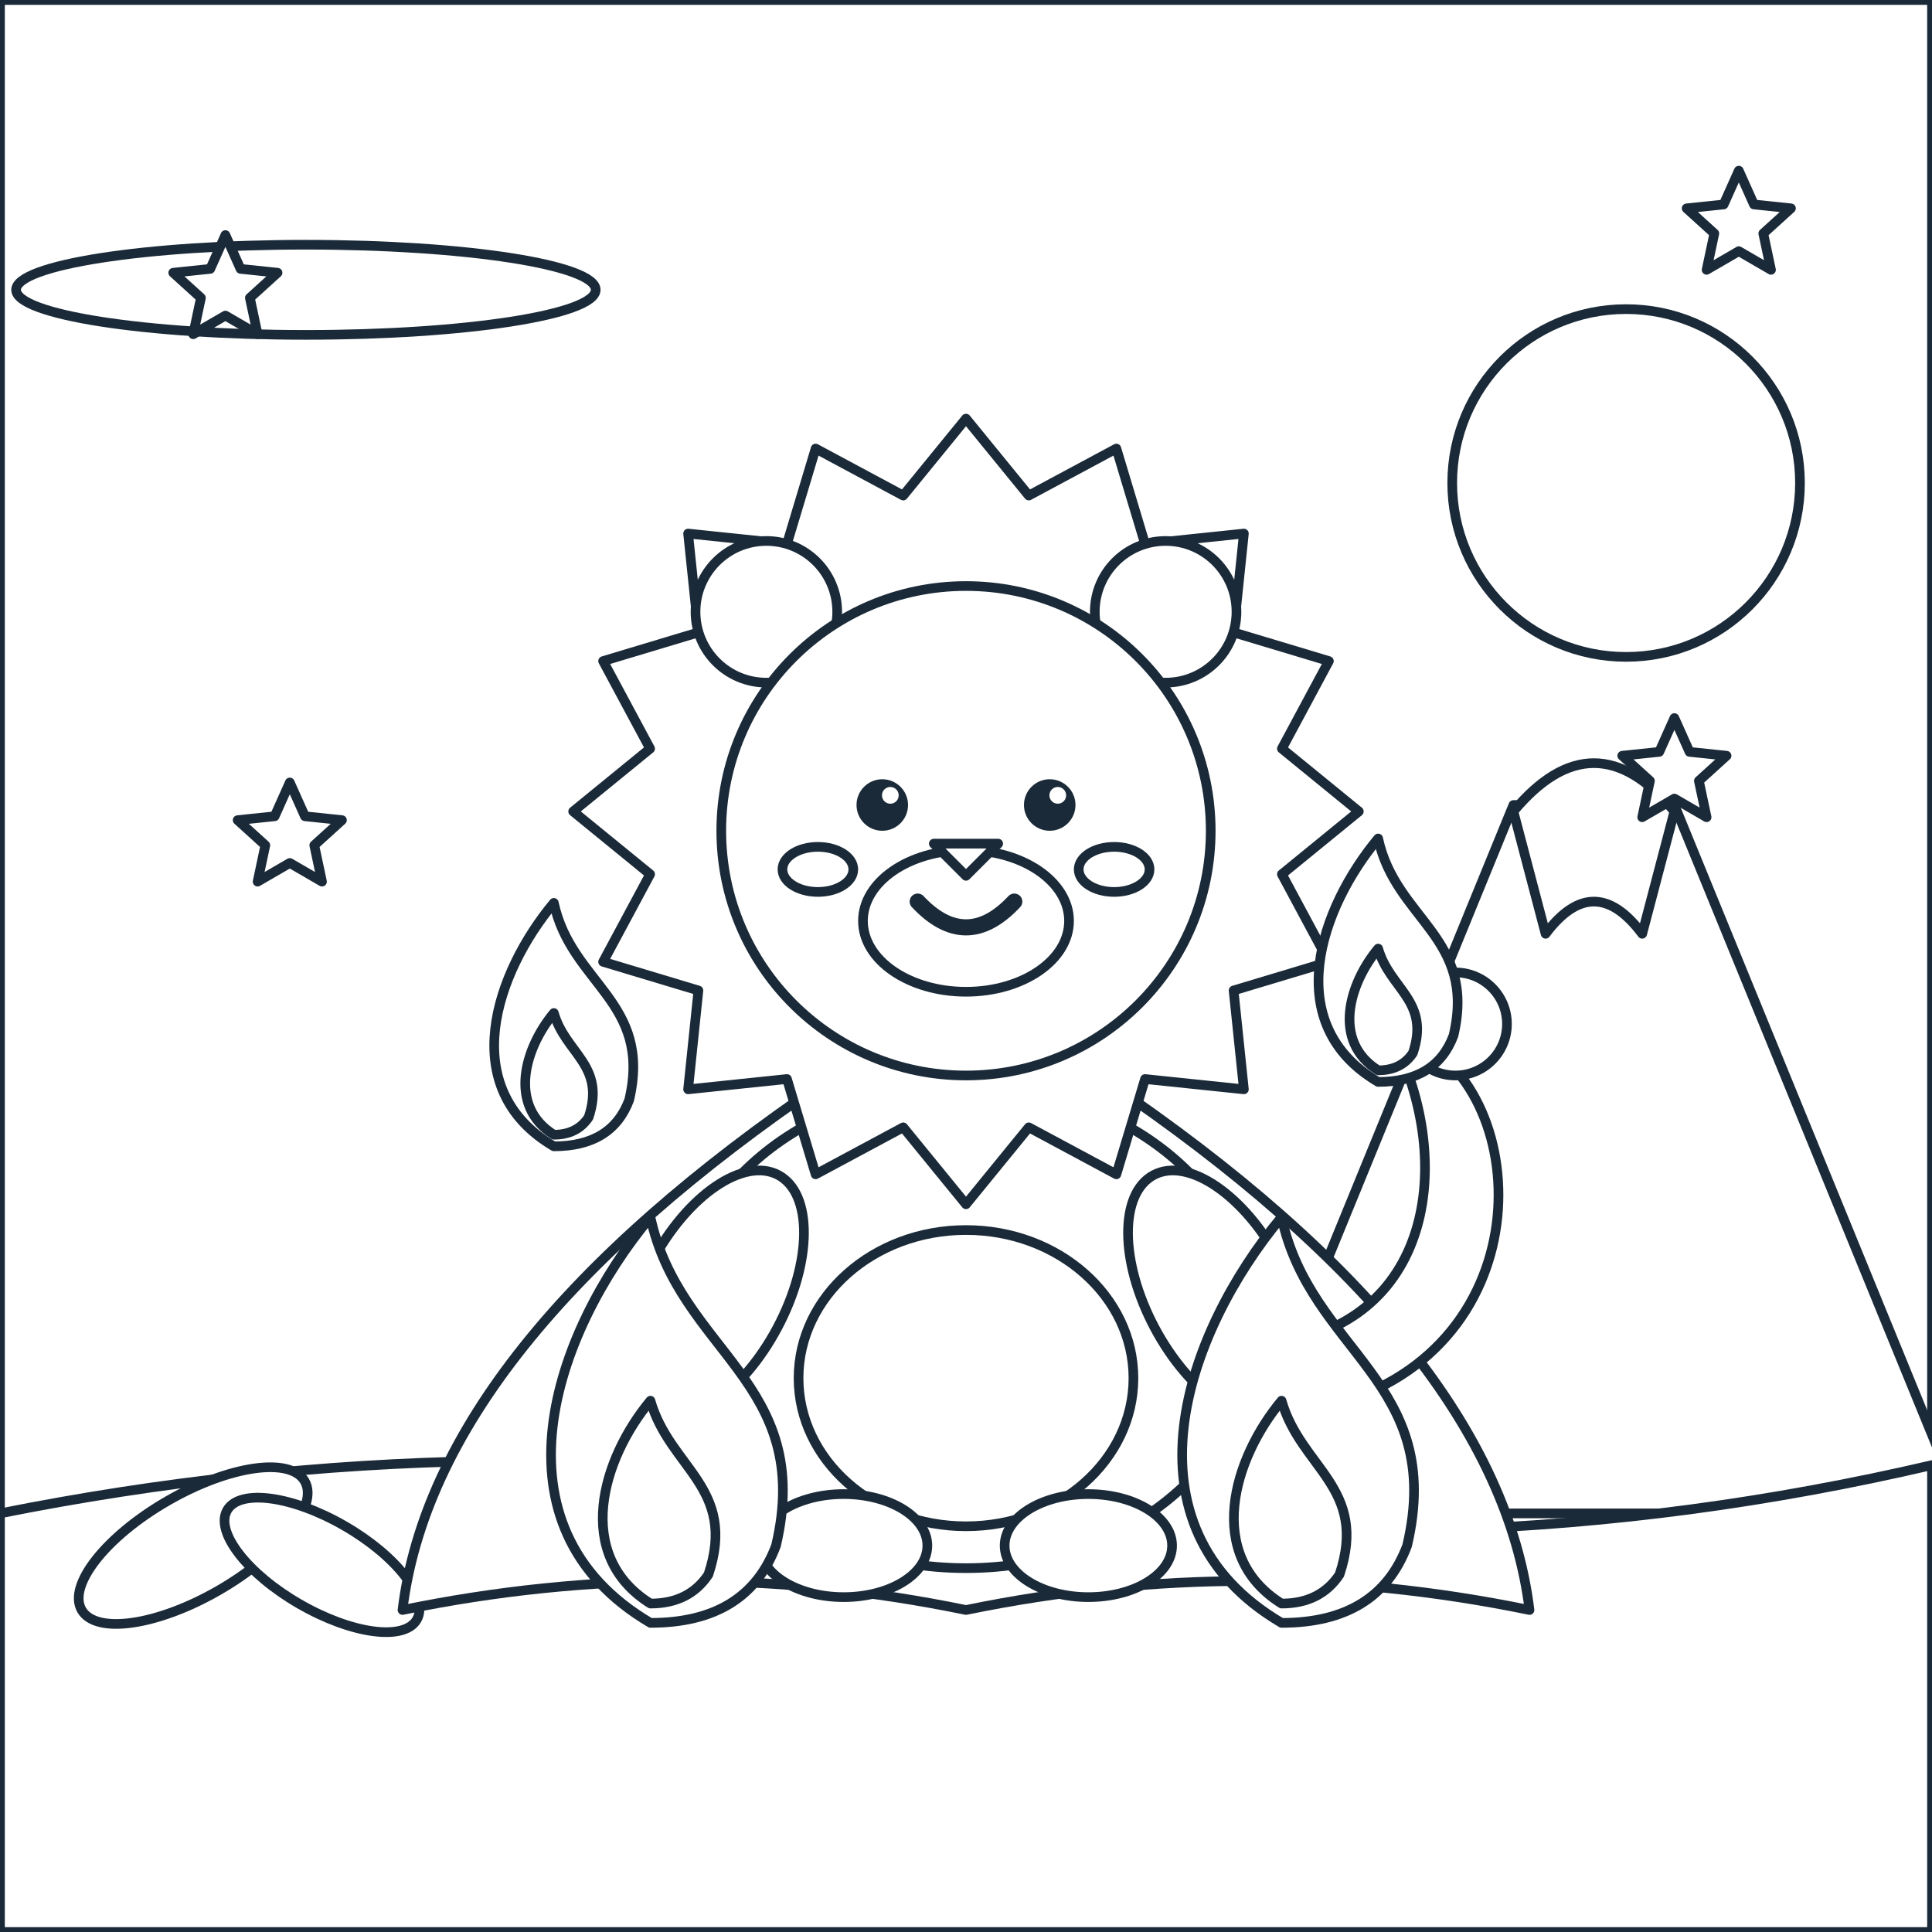
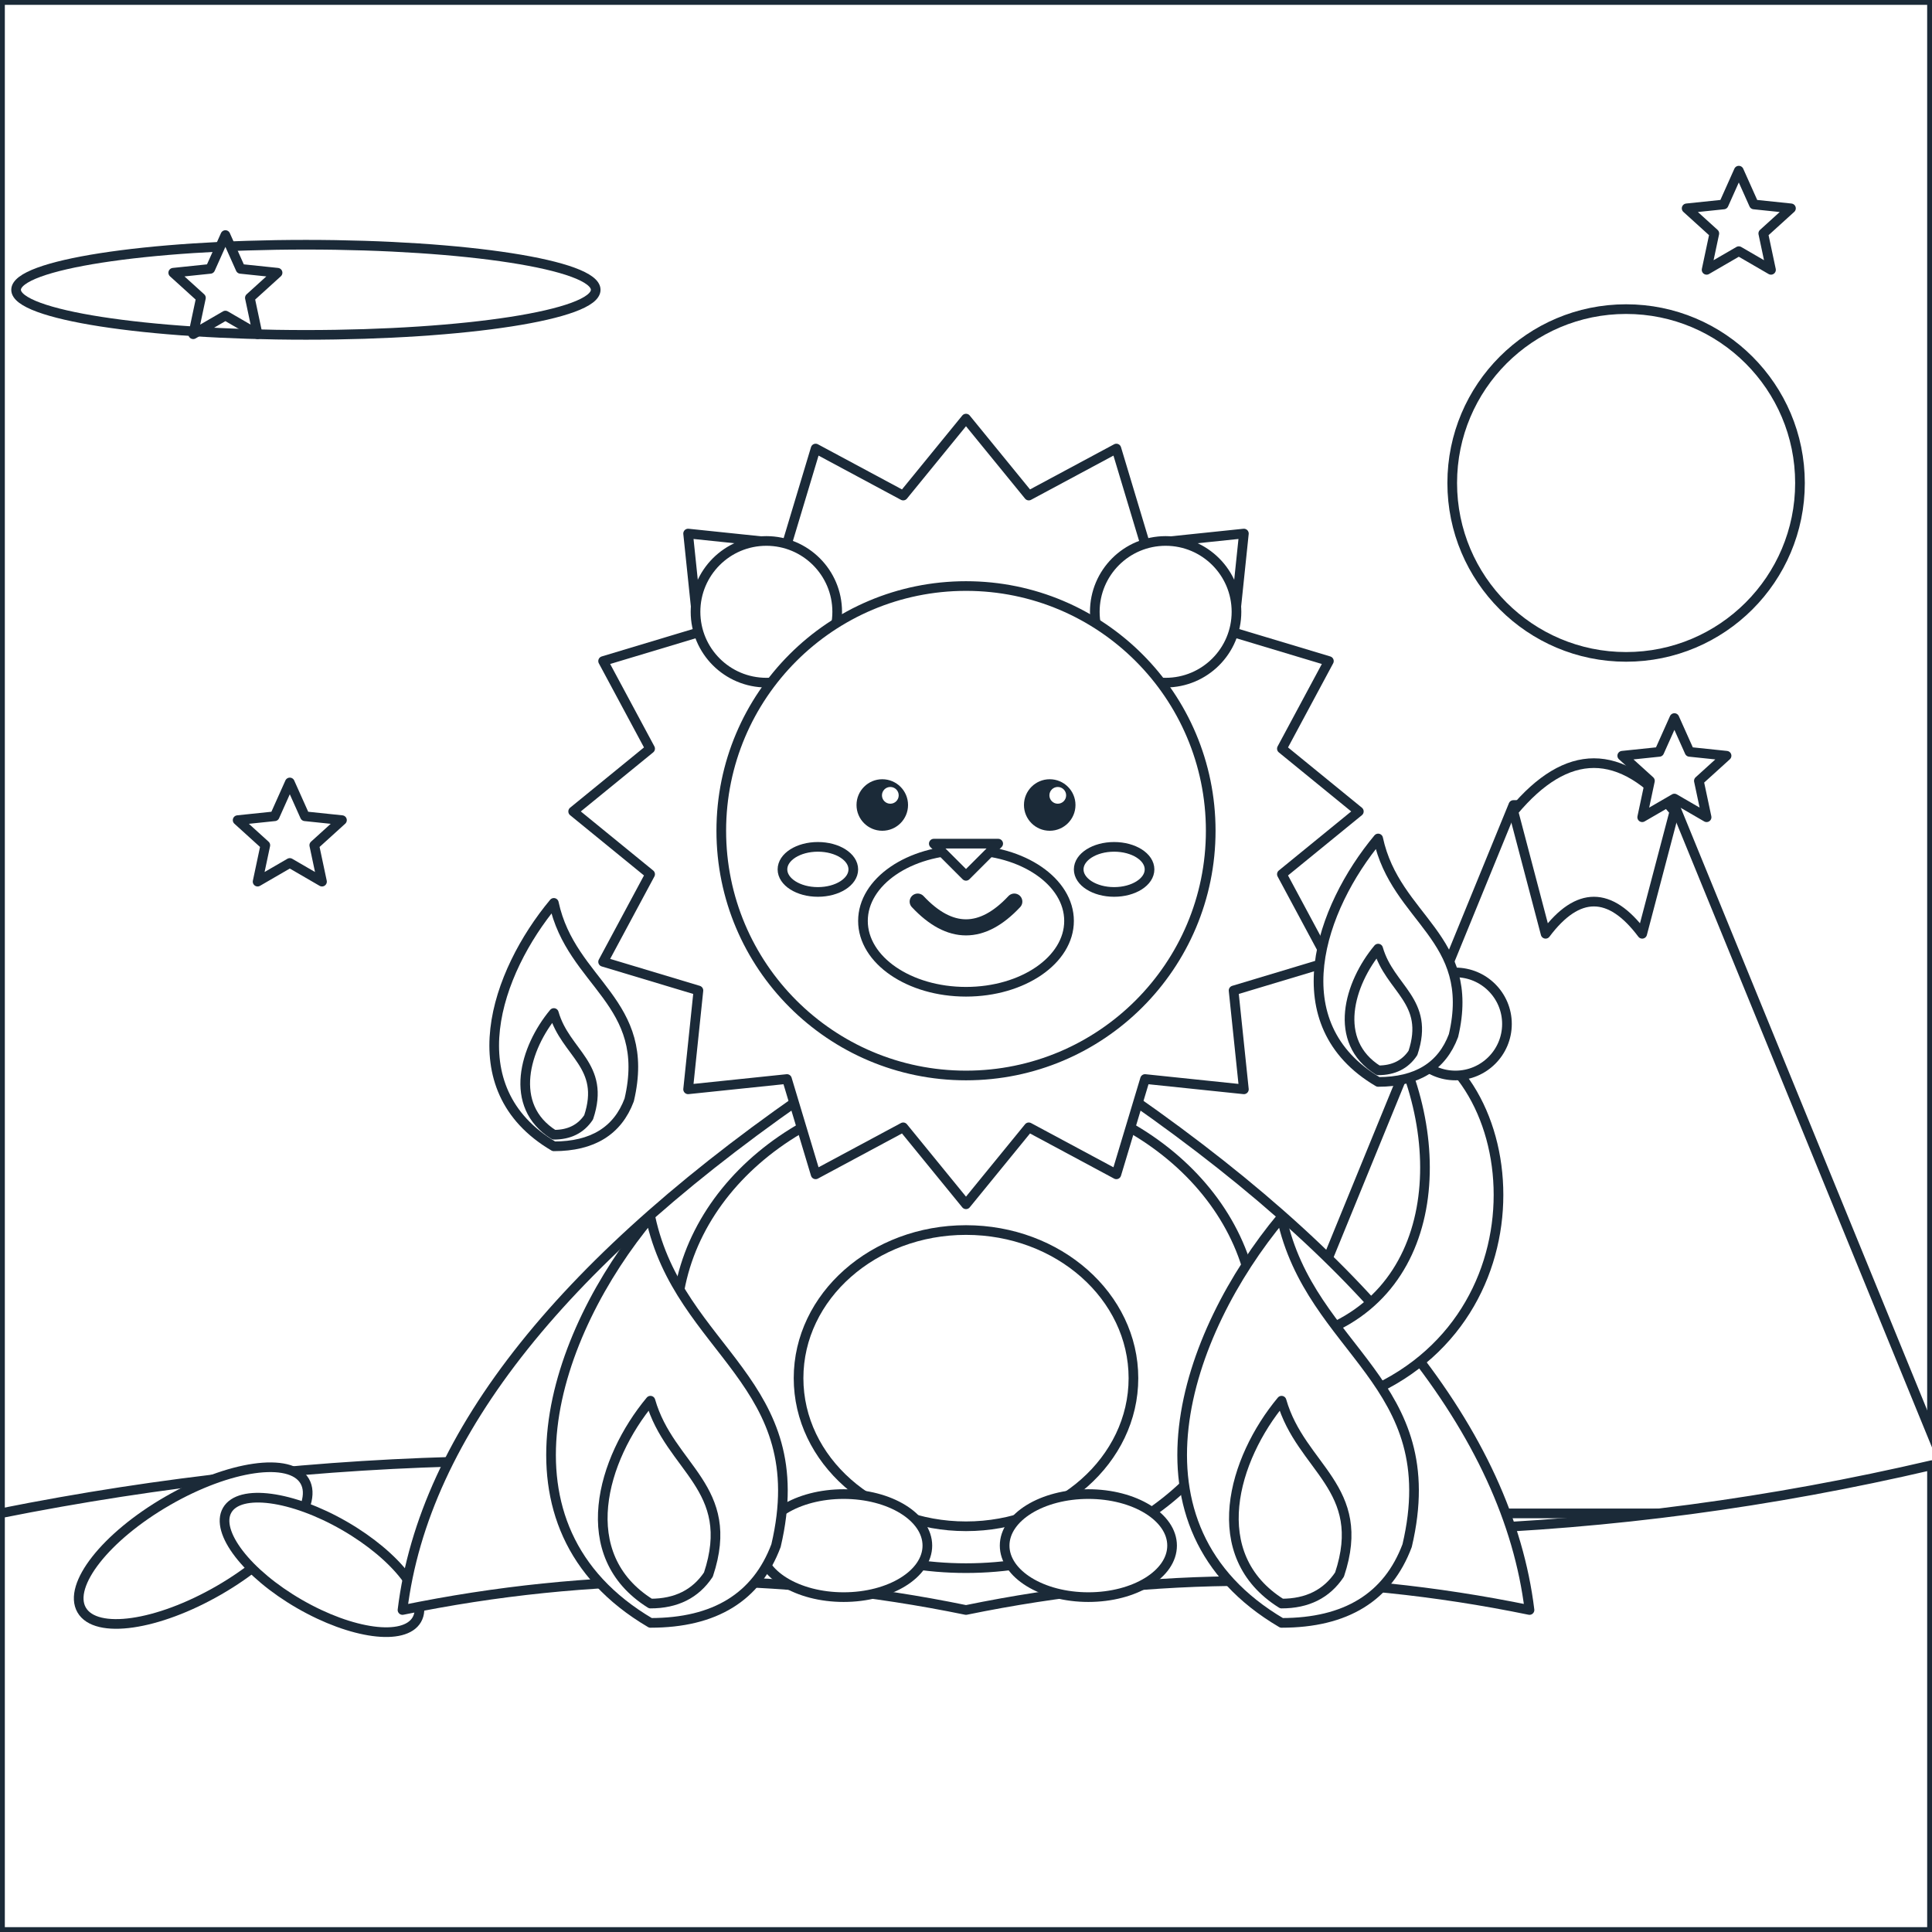
<svg xmlns="http://www.w3.org/2000/svg" viewBox="0 0 600 600" data-picture="su-tu--ruc-lua">
  <g class="scene-back">
    <rect x="0" y="0" width="600" height="600" rx="0" id="r-nen-troi" data-region="nen-troi" class="region" fill="#FFFFFF" stroke="#1B2A38" stroke-width="3" stroke-linejoin="round" />
    <ellipse cx="505" cy="150" rx="54" ry="54" id="r-mat-troi" data-region="mat-troi" class="region" fill="#FFFFFF" stroke="#1B2A38" stroke-width="3" stroke-linejoin="round" />
    <ellipse cx="95" cy="90" rx="90" ry="14" id="r-dai-may-1" data-region="dai-may-1" class="region" fill="#FFFFFF" stroke="#1B2A38" stroke-width="3" stroke-linejoin="round" />
    <polygon points="380,470 470,250 520,250 610,470" id="r-nui-lua-xa" data-region="nui-lua-xa" class="region" fill="#FFFFFF" stroke="#1B2A38" stroke-width="3" stroke-linejoin="round" />
    <path d="M 470 252 Q 495 222 520 252 L 510 290 Q 495 270 480 290 Z" id="r-dung-nham-xa" data-region="dung-nham-xa" class="region" fill="#FFFFFF" stroke="#1B2A38" stroke-width="3" stroke-linejoin="round" />
    <polygon points="70,73 74.7,83.5 86.2,84.7 77.6,92.5 80,103.8 70,98 60,103.8 62.4,92.5 53.8,84.7 65.3,83.5" id="r-sao-lap-lanh-1" data-region="sao-lap-lanh-1" class="region" fill="#FFFFFF" stroke="#1B2A38" stroke-width="3" stroke-linejoin="round" />
    <polygon points="540,53 544.7,63.5 556.2,64.7 547.6,72.5 550,83.8 540,78 530,83.8 532.4,72.5 523.8,64.7 535.3,63.5" id="r-sao-lap-lanh-2" data-region="sao-lap-lanh-2" class="region" fill="#FFFFFF" stroke="#1B2A38" stroke-width="3" stroke-linejoin="round" />
    <polygon points="520,223 524.7,233.5 536.2,234.7 527.6,242.5 530,253.8 520,248 510,253.8 512.4,242.5 503.8,234.7 515.3,233.5" id="r-sao-lap-lanh-3" data-region="sao-lap-lanh-3" class="region" fill="#FFFFFF" stroke="#1B2A38" stroke-width="3" stroke-linejoin="round" />
    <polygon points="90,243 94.7,253.5 106.2,254.7 97.6,262.5 100,273.8 90,268 80,273.8 82.4,262.5 73.8,254.7 85.3,253.5" id="r-sao-lap-lanh-4" data-region="sao-lap-lanh-4" class="region" fill="#FFFFFF" stroke="#1B2A38" stroke-width="3" stroke-linejoin="round" />
    <path d="M 0 470 Q 150 440 300 465 Q 450 490 600 455 L 600 600 L 0 600 Z" id="r-nen-dat" data-region="nen-dat" class="region" fill="#FFFFFF" stroke="#1B2A38" stroke-width="3" stroke-linejoin="round" />
    <ellipse cx="60" cy="480" rx="40" ry="16" transform="rotate(-30 60 480)" id="r-duong-xi-1" data-region="duong-xi-1" class="region" fill="#FFFFFF" stroke="#1B2A38" stroke-width="3" stroke-linejoin="round" />
    <ellipse cx="100" cy="486" rx="34" ry="14" transform="rotate(30 100 486)" id="r-duong-xi-2" data-region="duong-xi-2" class="region" fill="#FFFFFF" stroke="#1B2A38" stroke-width="3" stroke-linejoin="round" />
  </g>
  <g id="subject" class="subject anim-bounce">
    <path d="M 256 336 L 344 336 Q 465 418 475 500 Q 387.5 482 300 500 Q 212.5 482 125 500 Q 135 418 256 336 Z" id="r-ao-choang" data-region="ao-choang" class="region" fill="#FFFFFF" stroke="#1B2A38" stroke-width="3" stroke-linejoin="round" />
    <path d="M 385 440 C 470 440 480 360 450 330 L 462 318 L 440 316 L 436 330 C 452 370 440 418 385 418 Z" id="r-duoi" data-region="duoi" class="region" fill="#FFFFFF" stroke="#1B2A38" stroke-width="3" stroke-linejoin="round" />
    <ellipse cx="452" cy="318" rx="16" ry="16" id="r-chom-duoi" data-region="chom-duoi" class="region" fill="#FFFFFF" stroke="#1B2A38" stroke-width="3" stroke-linejoin="round" />
    <ellipse cx="300" cy="412" rx="90" ry="75" id="r-than" data-region="than" class="region" fill="#FFFFFF" stroke="#1B2A38" stroke-width="3" stroke-linejoin="round" />
    <ellipse cx="300" cy="428" rx="52" ry="46" id="r-bung" data-region="bung" class="region" fill="#FFFFFF" stroke="#1B2A38" stroke-width="3" stroke-linejoin="round" />
    <ellipse cx="262" cy="480" rx="26" ry="16" id="r-chan-trai" data-region="chan-trai" class="region" fill="#FFFFFF" stroke="#1B2A38" stroke-width="3" stroke-linejoin="round" />
    <ellipse cx="338" cy="480" rx="26" ry="16" id="r-chan-phai" data-region="chan-phai" class="region" fill="#FFFFFF" stroke="#1B2A38" stroke-width="3" stroke-linejoin="round" />
    <polygon points="300,130 319.5,153.9 346.7,139.3 355.6,168.9 386.3,165.7 383.1,196.4 412.7,205.3 398.1,232.5 422,252 398.1,271.5 412.7,298.7 383.1,307.6 386.3,338.3 355.6,335.1 346.7,364.7 319.5,350.1 300,374 280.5,350.1 253.3,364.7 244.4,335.1 213.7,338.3 216.9,307.6 187.3,298.7 201.9,271.5 178,252 201.9,232.5 187.3,205.3 216.9,196.4 213.7,165.7 244.4,168.9 253.3,139.3 280.5,153.9" id="r-bom" data-region="bom" class="region" fill="#FFFFFF" stroke="#1B2A38" stroke-width="3" stroke-linejoin="round" />
    <ellipse cx="238" cy="190" rx="22" ry="22" id="r-tai-trai" data-region="tai-trai" class="region" fill="#FFFFFF" stroke="#1B2A38" stroke-width="3" stroke-linejoin="round" />
    <ellipse cx="362" cy="190" rx="22" ry="22" id="r-tai-phai" data-region="tai-phai" class="region" fill="#FFFFFF" stroke="#1B2A38" stroke-width="3" stroke-linejoin="round" />
    <ellipse cx="300" cy="258" rx="76" ry="76" id="r-dau" data-region="dau" class="region" fill="#FFFFFF" stroke="#1B2A38" stroke-width="3" stroke-linejoin="round" />
    <ellipse cx="300" cy="286" rx="32" ry="22" id="r-mom" data-region="mom" class="region" fill="#FFFFFF" stroke="#1B2A38" stroke-width="3" stroke-linejoin="round" />
    <polygon points="290,262 310,262 300,272" id="r-mui" data-region="mui" class="region" fill="#FFFFFF" stroke="#1B2A38" stroke-width="3" stroke-linejoin="round" />
-     <ellipse cx="222" cy="402" rx="22" ry="42" transform="rotate(28 222 402)" id="r-tay-trai" data-region="tay-trai" class="region" fill="#FFFFFF" stroke="#1B2A38" stroke-width="3" stroke-linejoin="round" />
-     <ellipse cx="378" cy="402" rx="22" ry="42" transform="rotate(-28 378 402)" id="r-tay-phai" data-region="tay-phai" class="region" fill="#FFFFFF" stroke="#1B2A38" stroke-width="3" stroke-linejoin="round" />
    <g class="deco" pointer-events="none">
      <circle cx="274" cy="250" r="8" fill="#1B2A38" />
    </g>
    <g class="deco" pointer-events="none">
      <circle cx="326" cy="250" r="8" fill="#1B2A38" />
    </g>
    <g class="deco" pointer-events="none">
      <circle cx="276.5" cy="247" r="2.6" fill="#FFFFFF" />
    </g>
    <g class="deco" pointer-events="none">
      <circle cx="328.5" cy="247" r="2.6" fill="#FFFFFF" />
    </g>
    <ellipse cx="254" cy="270" rx="11" ry="7" id="r-ma-trai" data-region="ma-trai" class="region" fill="#FFFFFF" stroke="#1B2A38" stroke-width="3" stroke-linejoin="round" />
    <ellipse cx="346" cy="270" rx="11" ry="7" id="r-ma-phai" data-region="ma-phai" class="region" fill="#FFFFFF" stroke="#1B2A38" stroke-width="3" stroke-linejoin="round" />
    <g class="deco" pointer-events="none">
      <path d="M 285 280 Q 300 296 315 280" fill="none" stroke="#1B2A38" stroke-width="5" stroke-linecap="round" stroke-linejoin="round" />
    </g>
    <path d="M 202 504 C 151 474 172 414 202 378 C 211 420 253 429 241 480 Q 232 504 202 504 Z" id="r-ngon-lua-trai" data-region="ngon-lua-trai" class="region" fill="#FFFFFF" stroke="#1B2A38" stroke-width="3" stroke-linejoin="round" />
    <path d="M 202 498 C 178 483 187 453 202 435 C 208 456 229 462 220 489 Q 214 498 202 498 Z" id="r-ngon-lua-trai-loi" data-region="ngon-lua-trai-loi" class="region" fill="#FFFFFF" stroke="#1B2A38" stroke-width="3" stroke-linejoin="round" />
    <path d="M 398 504 C 347 474 368 414 398 378 C 407 420 449 429 437 480 Q 428 504 398 504 Z" id="r-ngon-lua-phai" data-region="ngon-lua-phai" class="region" fill="#FFFFFF" stroke="#1B2A38" stroke-width="3" stroke-linejoin="round" />
    <path d="M 398 498 C 374 483 383 453 398 435 C 404 456 425 462 416 489 Q 410 498 398 498 Z" id="r-ngon-lua-phai-loi" data-region="ngon-lua-phai-loi" class="region" fill="#FFFFFF" stroke="#1B2A38" stroke-width="3" stroke-linejoin="round" />
    <path d="M 172 356 C 141.4 338 154 302 172 280.4 C 177.4 305.6 202.6 311 195.4 341.6 Q 190 356 172 356 Z" id="r-ngon-lua-tren-trai" data-region="ngon-lua-tren-trai" class="region" fill="#FFFFFF" stroke="#1B2A38" stroke-width="3" stroke-linejoin="round" />
    <path d="M 172 352.4 C 157.6 343.4 163 325.4 172 314.6 C 175.6 327.2 188.2 330.8 182.8 347 Q 179.2 352.4 172 352.4 Z" id="r-ngon-lua-tren-trai-loi" data-region="ngon-lua-tren-trai-loi" class="region" fill="#FFFFFF" stroke="#1B2A38" stroke-width="3" stroke-linejoin="round" />
    <path d="M 428 336 C 397.4 318 410 282 428 260.4 C 433.4 285.6 458.6 291 451.4 321.6 Q 446 336 428 336 Z" id="r-ngon-lua-tren-phai" data-region="ngon-lua-tren-phai" class="region" fill="#FFFFFF" stroke="#1B2A38" stroke-width="3" stroke-linejoin="round" />
    <path d="M 428 332.4 C 413.6 323.4 419 305.4 428 294.6 C 431.6 307.2 444.2 310.8 438.8 327 Q 435.2 332.4 428 332.4 Z" id="r-ngon-lua-tren-phai-loi" data-region="ngon-lua-tren-phai-loi" class="region" fill="#FFFFFF" stroke="#1B2A38" stroke-width="3" stroke-linejoin="round" />
  </g>
  <g class="scene-front">

</g>
</svg>
